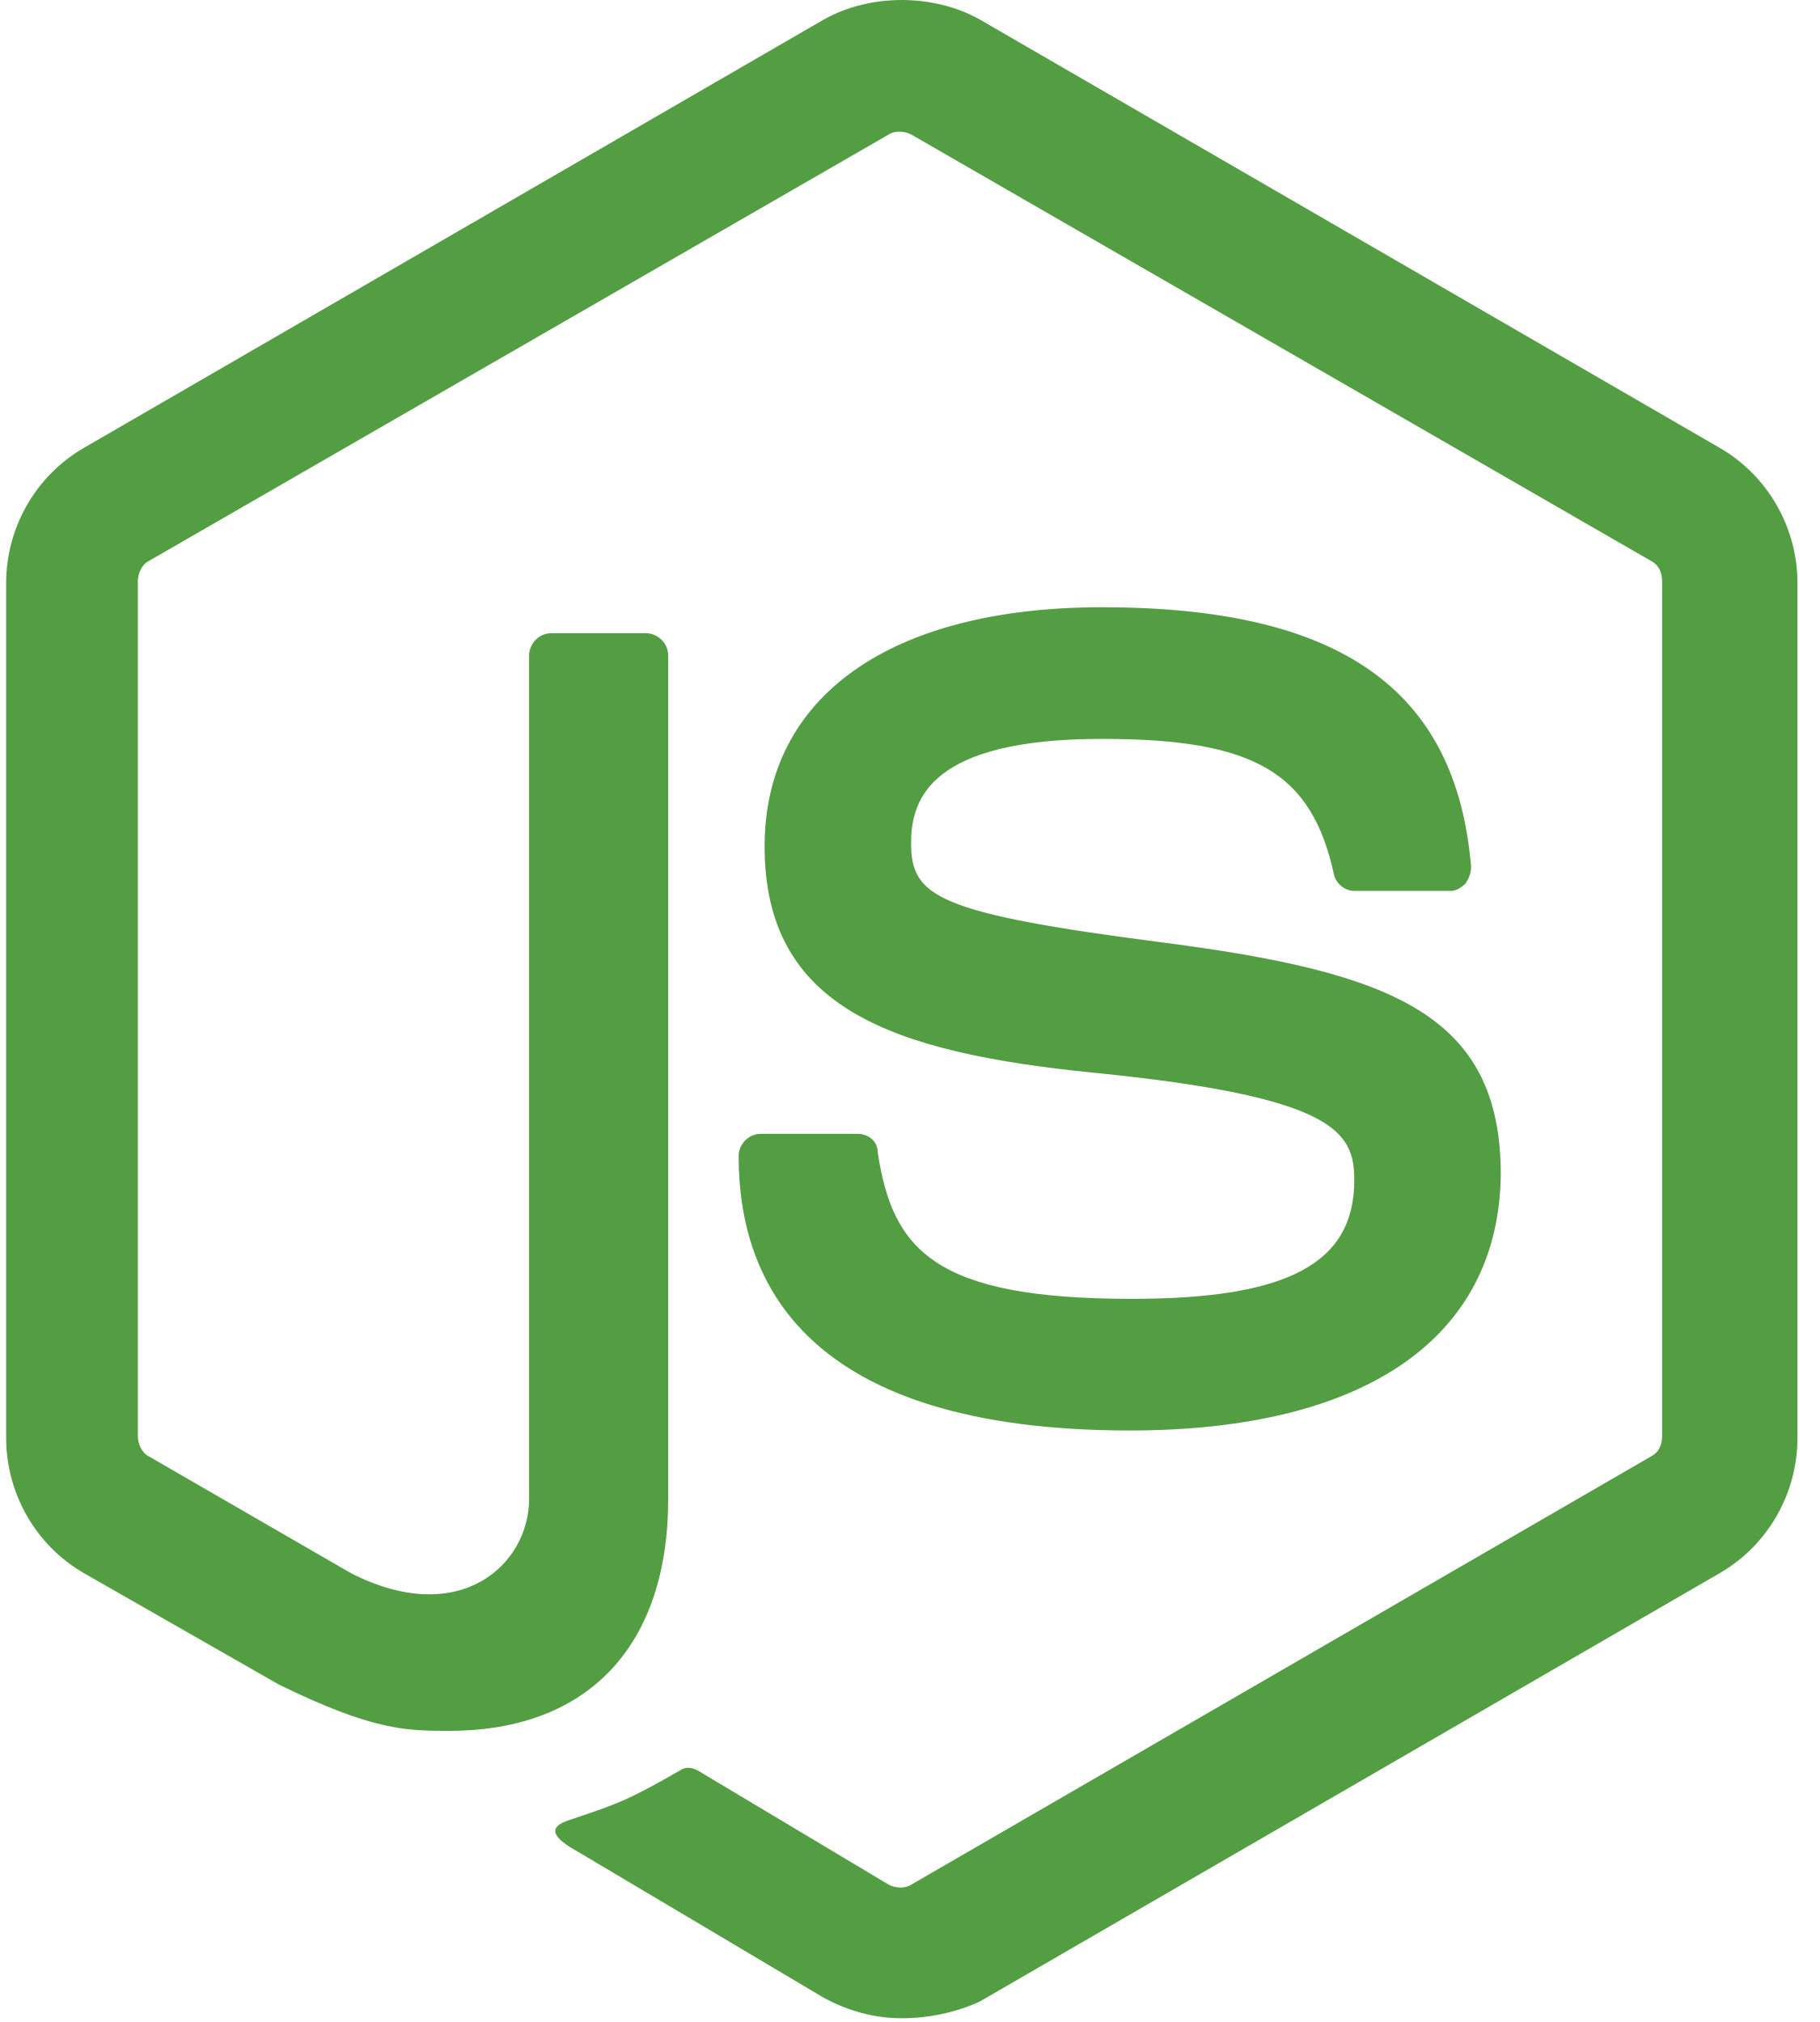
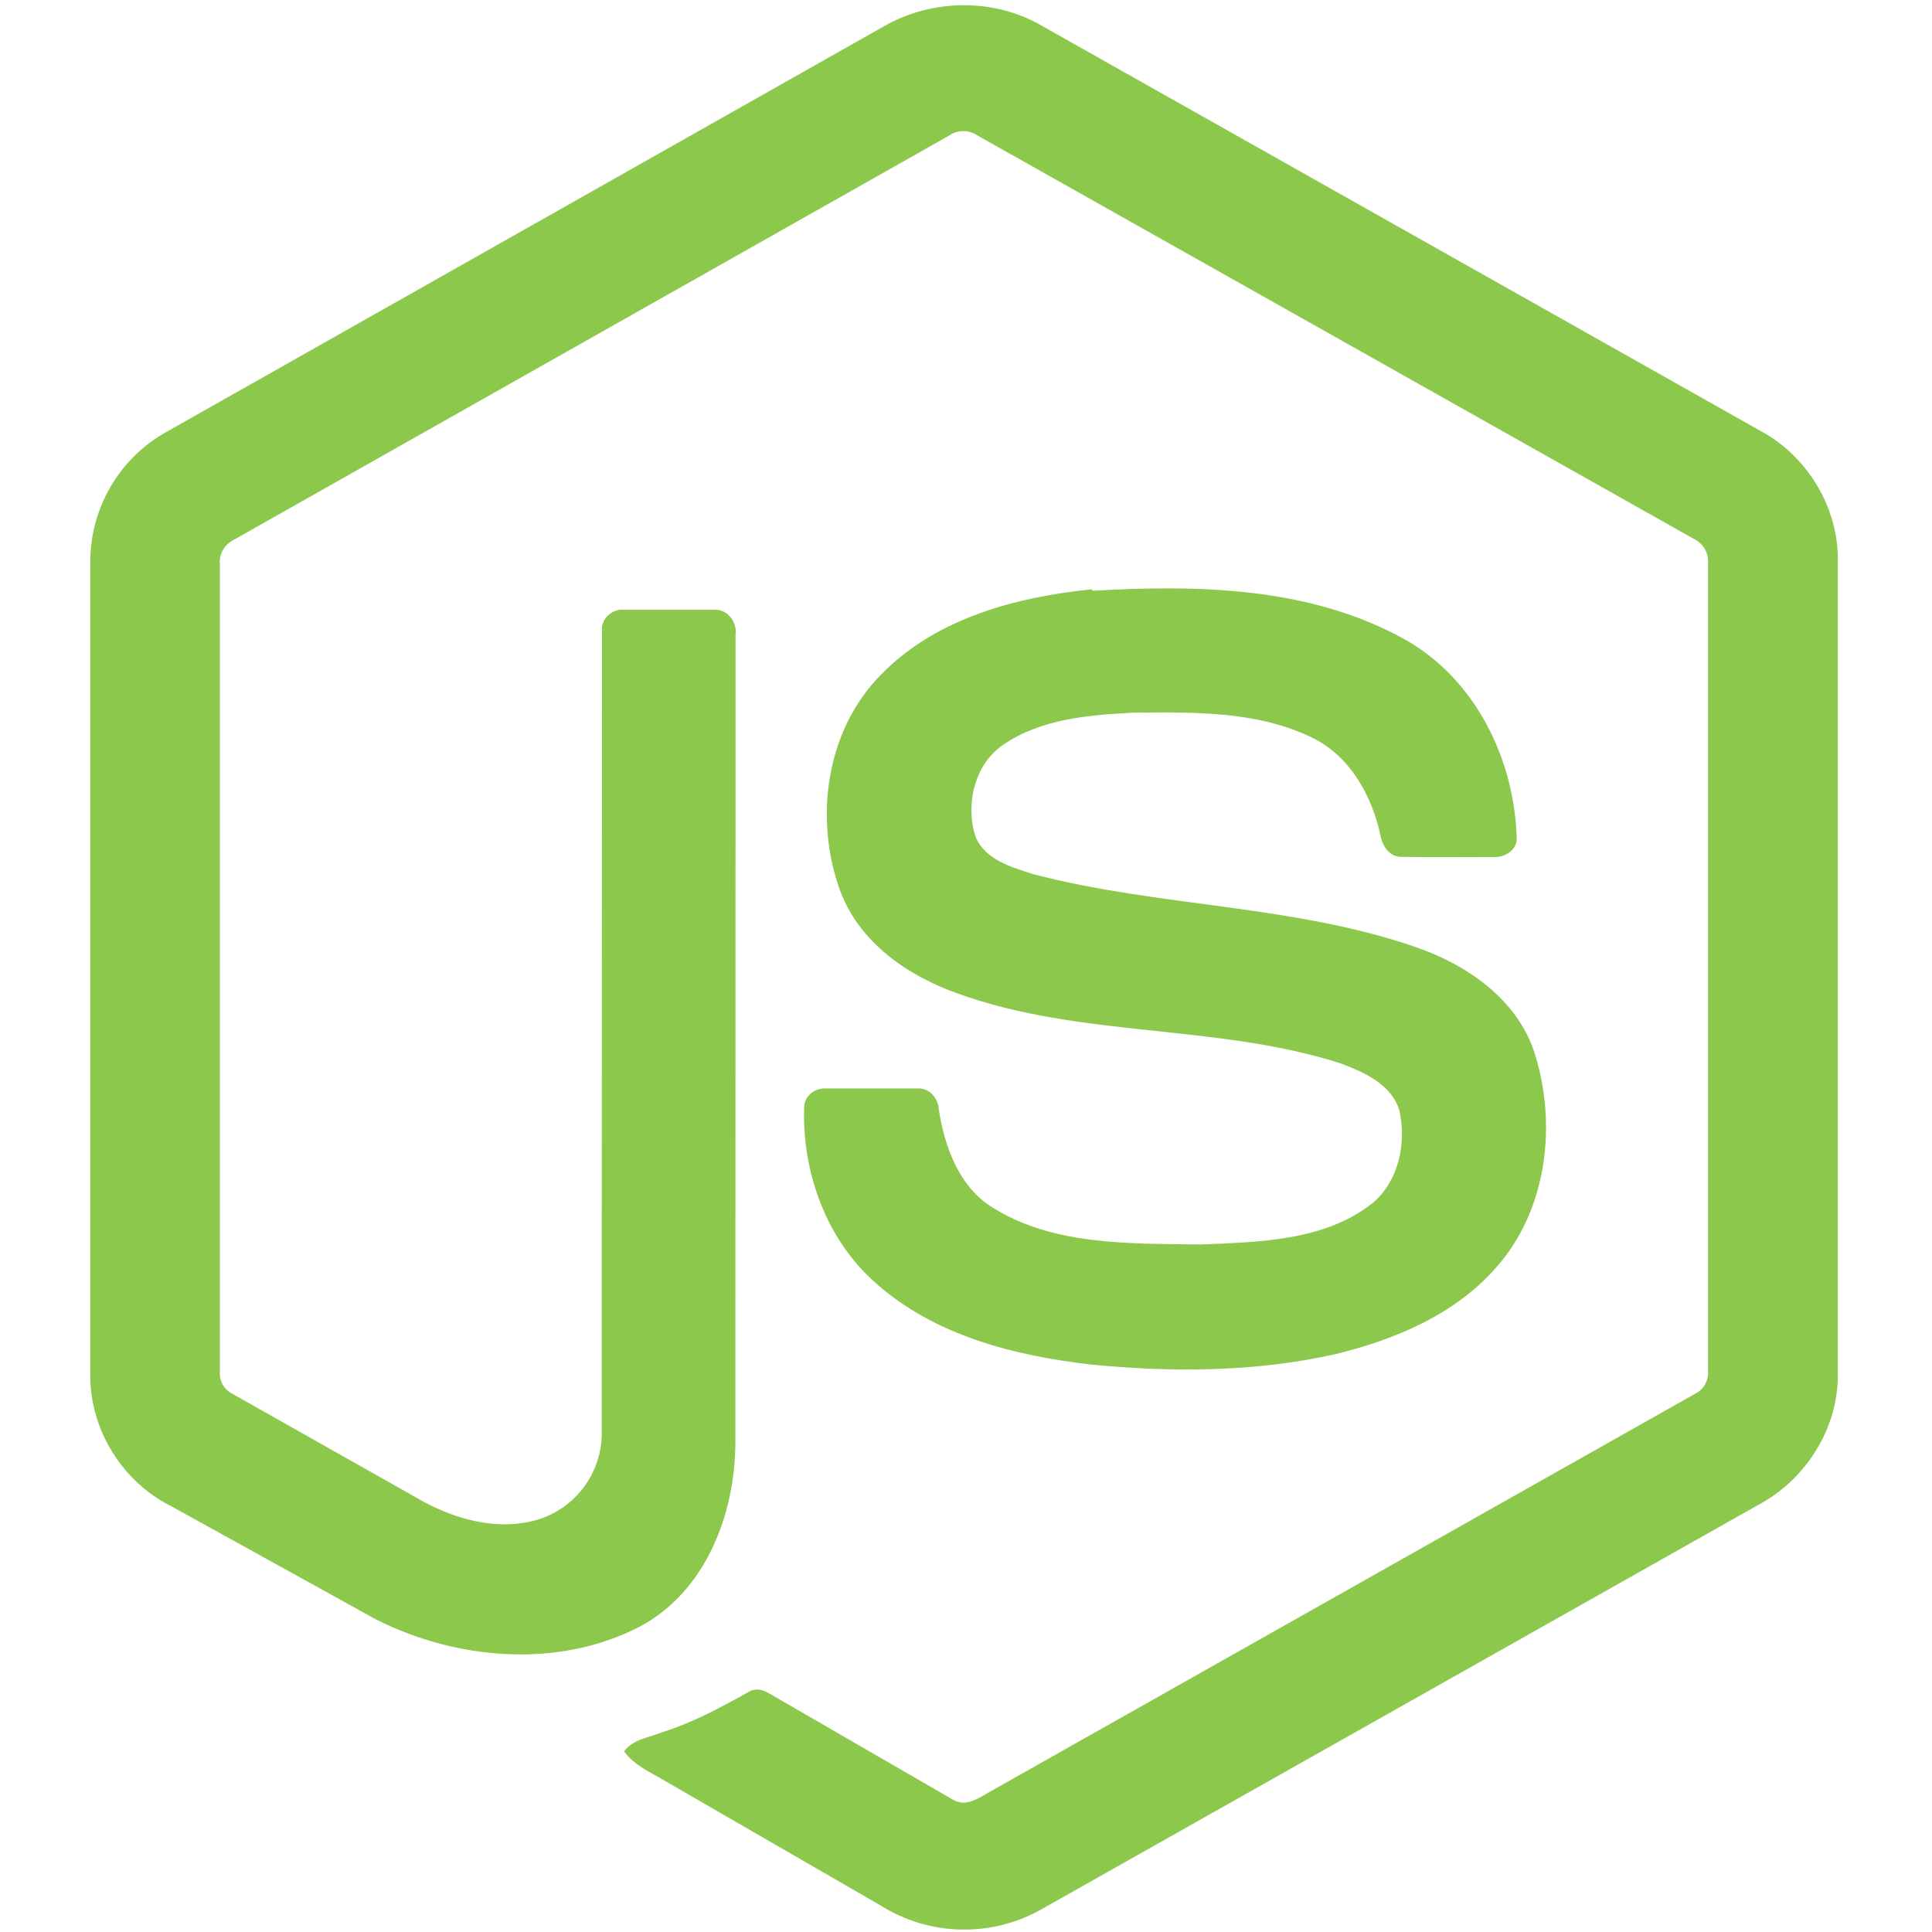
- <svg xmlns="http://www.w3.org/2000/svg" width="45" height="50" viewBox="0 0 45 50" fill="none">
-   <path d="M22.298 49.907C21.61 49.907 20.968 49.724 20.372 49.403L14.274 45.781C13.357 45.276 13.816 45.093 14.091 45.001C15.329 44.589 15.558 44.497 16.842 43.763C16.979 43.672 17.163 43.718 17.3 43.809L21.977 46.606C22.16 46.698 22.389 46.698 22.527 46.606L40.821 36.015C41.004 35.923 41.096 35.74 41.096 35.511V14.374C41.096 14.145 41.004 13.961 40.821 13.87L22.527 3.324C22.343 3.232 22.114 3.232 21.977 3.324L3.683 13.87C3.499 13.961 3.408 14.19 3.408 14.374V35.511C3.408 35.694 3.499 35.923 3.683 36.015L8.68 38.903C11.386 40.279 13.082 38.674 13.082 37.069V16.208C13.082 15.933 13.311 15.658 13.632 15.658H15.97C16.245 15.658 16.521 15.887 16.521 16.208V37.069C16.521 40.691 14.549 42.8 11.11 42.8C10.056 42.8 9.231 42.8 6.892 41.654L2.078 38.903C0.886 38.216 0.152 36.932 0.152 35.556V14.42C0.152 13.044 0.886 11.76 2.078 11.073L20.372 0.481C21.518 -0.16 23.077 -0.16 24.223 0.481L42.517 11.073C43.709 11.76 44.443 13.044 44.443 14.42V35.556C44.443 36.932 43.709 38.216 42.517 38.903L24.223 49.495C23.627 49.77 22.94 49.907 22.298 49.907ZM27.937 35.373C19.913 35.373 18.263 31.705 18.263 28.587C18.263 28.312 18.492 28.037 18.813 28.037H21.197C21.472 28.037 21.702 28.22 21.702 28.495C22.068 30.925 23.123 32.118 27.983 32.118C31.834 32.118 33.485 31.247 33.485 29.183C33.485 27.991 33.026 27.12 27.02 26.524C22.023 26.02 18.905 24.919 18.905 20.93C18.905 17.216 22.023 15.016 27.249 15.016C33.118 15.016 36.007 17.033 36.373 21.435C36.373 21.572 36.328 21.71 36.236 21.847C36.144 21.939 36.007 22.031 35.869 22.031H33.485C33.256 22.031 33.026 21.847 32.981 21.618C32.43 19.096 31.009 18.271 27.249 18.271C23.031 18.271 22.527 19.738 22.527 20.839C22.527 22.168 23.123 22.581 28.808 23.314C34.448 24.048 37.107 25.103 37.107 29.046C37.061 33.08 33.76 35.373 27.937 35.373Z" fill="#539E43" />
+ <svg xmlns="http://www.w3.org/2000/svg" width="64" height="64" viewBox="0 0 32 32" preserveAspectRatio="xMidYMid" fill="#8cc84b">
+   <path d="M14.656.427c.8-.453 1.82-.455 2.6 0L29.2 7.16c.747.42 1.247 1.253 1.24 2.114v13.5c.005.897-.544 1.748-1.332 2.16l-11.88 6.702a2.6 2.6 0 0 1-2.639-.073l-3.565-2.06c-.243-.145-.516-.26-.688-.495.152-.204.422-.23.642-.32.496-.158.95-.4 1.406-.656.115-.08.256-.05.366.022l3.04 1.758c.217.125.437-.04.623-.145l11.665-6.583c.144-.07.224-.222.212-.38V9.334c.016-.18-.087-.344-.25-.417L16.19 2.244a.41.41 0 0 0-.465-.001L3.892 8.93c-.16.073-.27.235-.25.415v13.37c-.014.158.07.307.215.375l3.162 1.785c.594.32 1.323.5 1.977.265a1.5 1.5 0 0 0 .971-1.409l.003-13.29c-.014-.197.172-.36.363-.34h1.52c.2-.005.357.207.33.405L12.18 23.88c.001 1.188-.487 2.48-1.586 3.063-1.354.7-3.028.553-4.366-.12l-3.4-1.88c-.8-.4-1.337-1.264-1.332-2.16v-13.5a2.46 2.46 0 0 1 1.282-2.141L14.656.427zM18.1 9.785c1.727-.1 3.576-.066 5.13.785 1.203.652 1.87 2.02 1.892 3.358-.034.18-.222.28-.394.267-.5-.001-1.002.007-1.504-.003-.213.008-.336-.188-.363-.376-.144-.64-.493-1.273-1.095-1.582-.924-.463-1.996-.44-3.004-.43-.736.04-1.527.103-2.15.535-.48.328-.624 1-.453 1.522.16.383.603.506.964.62 2.082.544 4.287.5 6.33 1.207.845.292 1.672.86 1.962 1.745.378 1.186.213 2.604-.63 3.556-.684.784-1.68 1.2-2.675 1.442-1.323.295-2.695.302-4.038.17-1.263-.144-2.577-.476-3.552-1.336-.834-.724-1.24-1.852-1.2-2.94.01-.184.193-.312.37-.297h1.5c.202-.014.35.16.36.35.093.6.322 1.25.854 1.6 1.026.662 2.313.616 3.487.635.973-.043 2.065-.056 2.86-.7.42-.367.543-.98.43-1.508-.123-.446-.6-.653-1-.8-2.055-.65-4.285-.414-6.32-1.15-.826-.292-1.625-.844-1.942-1.693-.443-1.2-.24-2.687.693-3.607.9-.915 2.22-1.268 3.47-1.394z" />
</svg>
